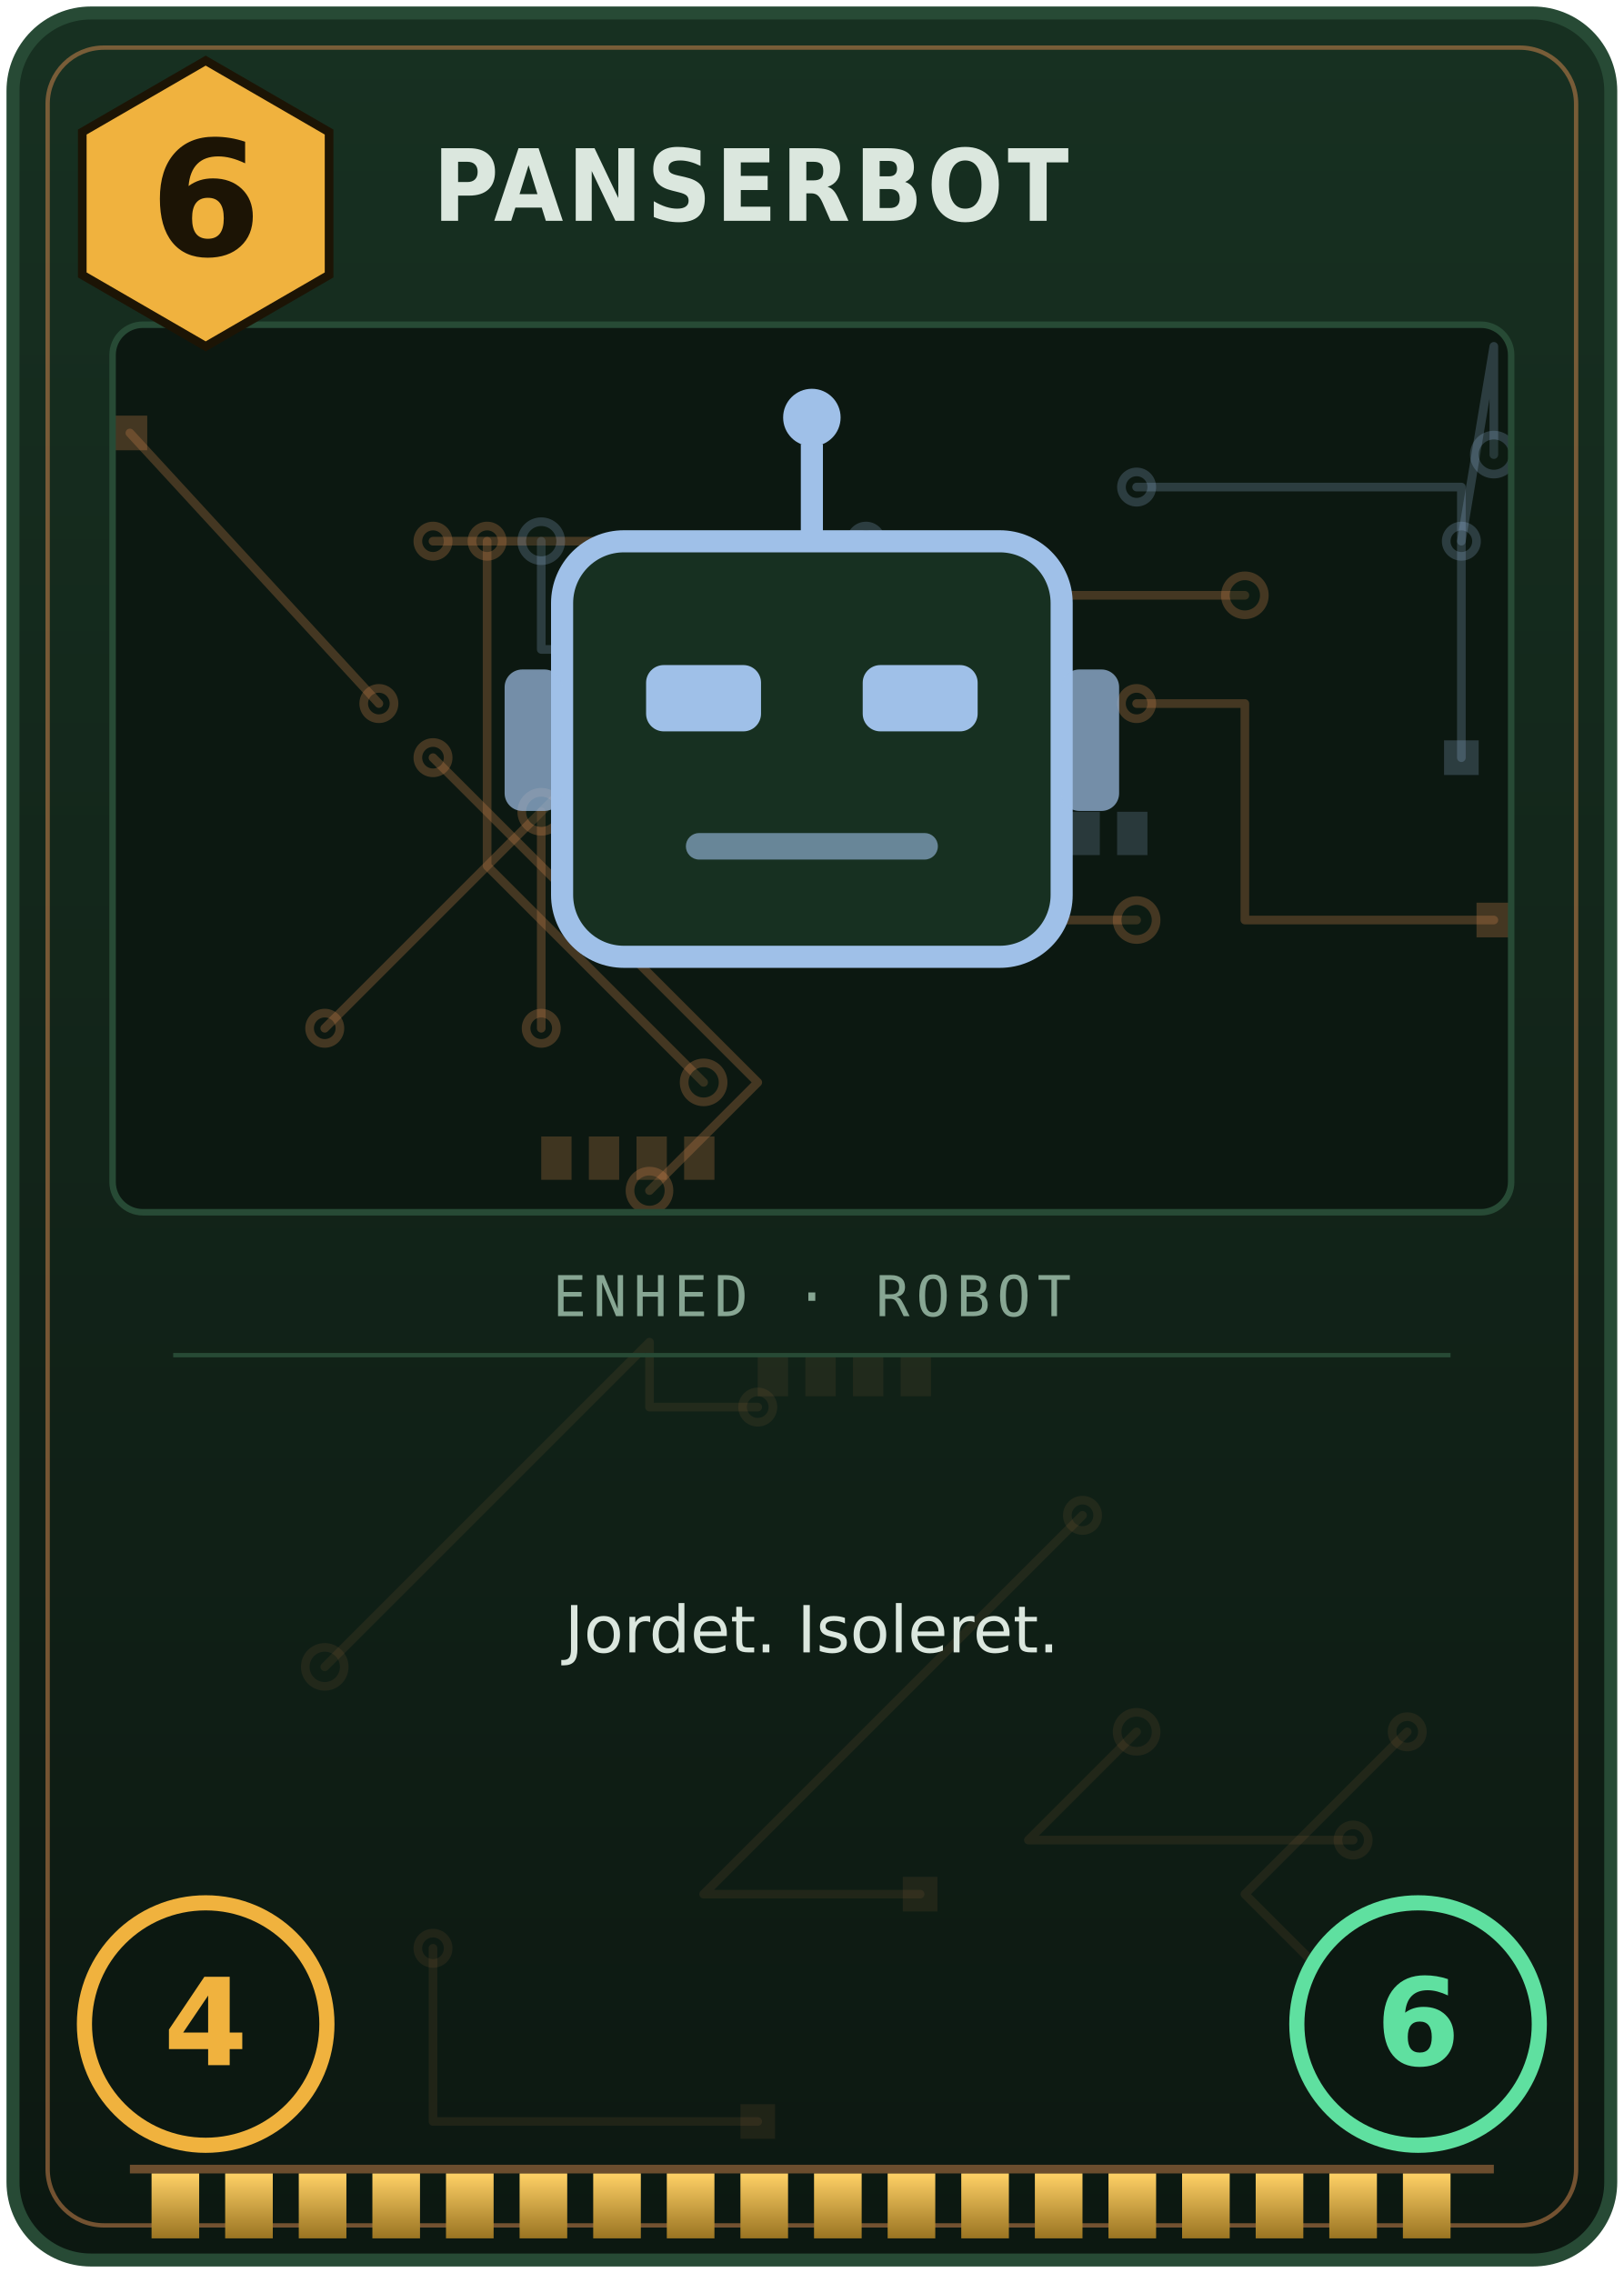
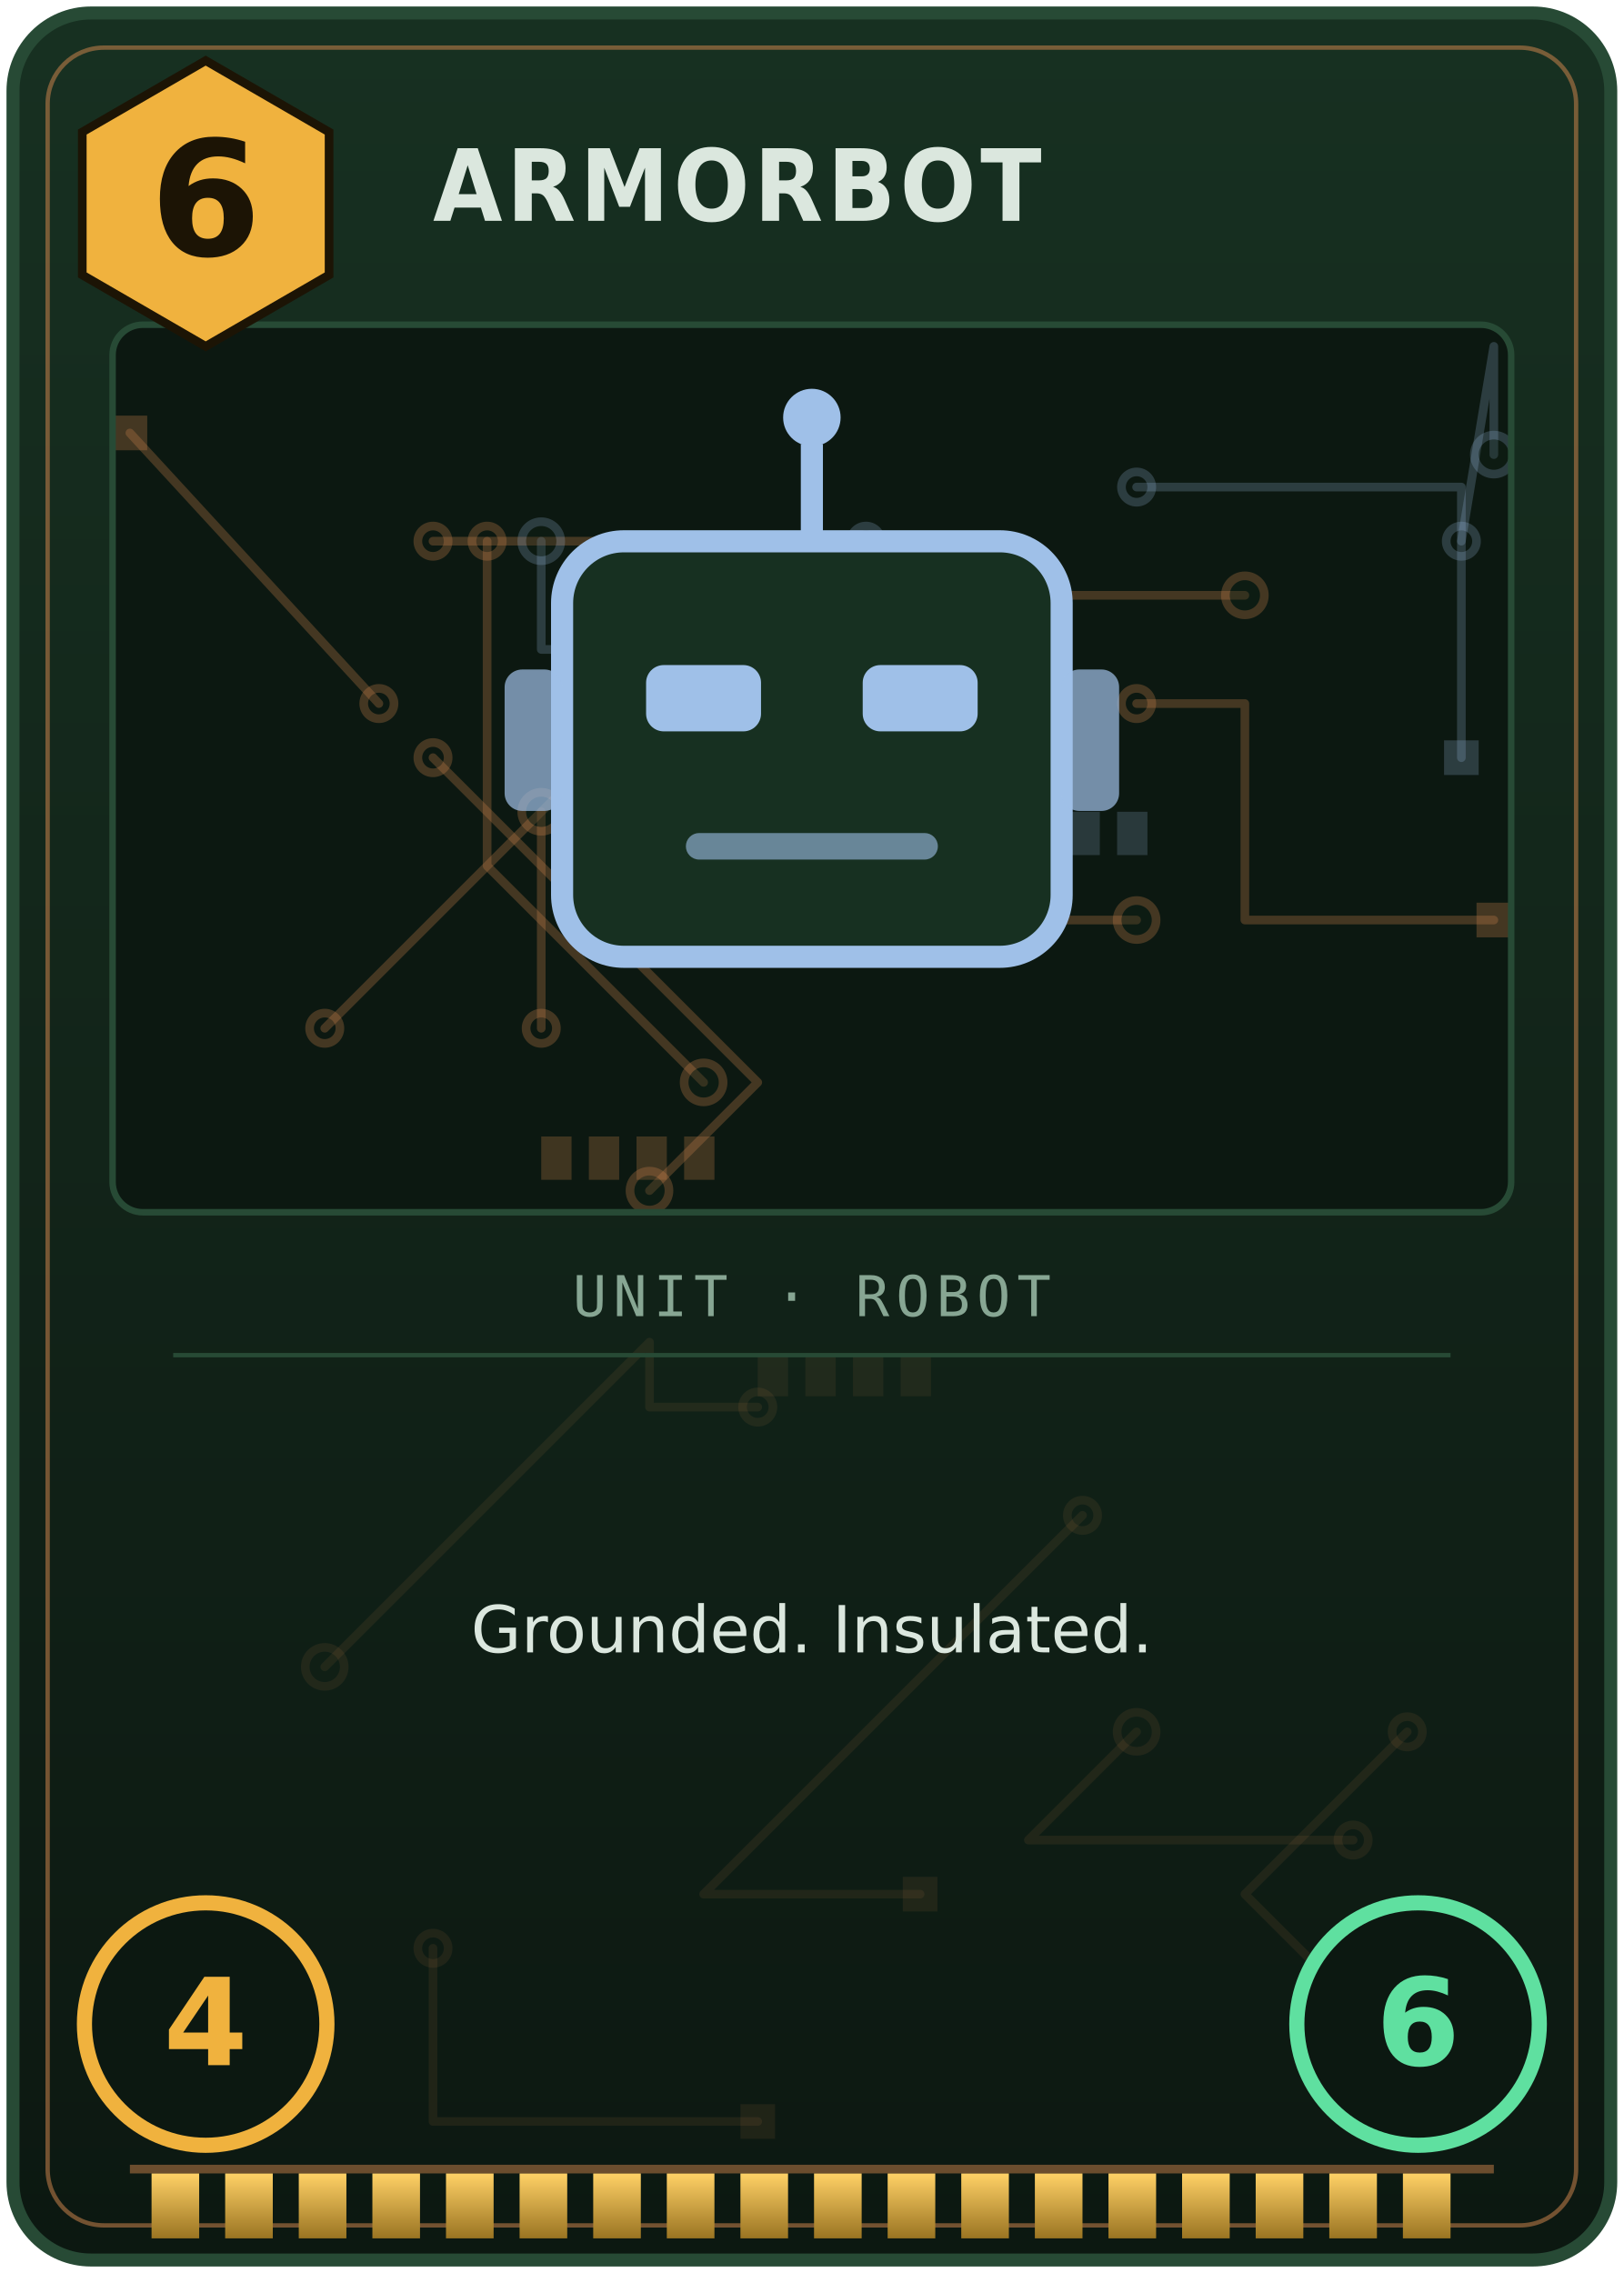
<svg xmlns="http://www.w3.org/2000/svg" width="750" height="1050" viewBox="0 0 750 1050">
  <defs>
    <linearGradient id="bggrad" x1="0" y1="0" x2="0" y2="1">
      <stop offset="0" stop-color="#173021" />
      <stop offset="0.5" stop-color="#122419" />
      <stop offset="1" stop-color="#0c1811" />
    </linearGradient>
    <linearGradient id="guldgrad" x1="0" y1="0" x2="0" y2="1">
      <stop offset="0" stop-color="#ffd166" />
      <stop offset="1" stop-color="#9a7422" />
    </linearGradient>
    <clipPath id="artclip">
      <rect x="52" y="150" width="646" height="410" rx="14" />
    </clipPath>
  </defs>
  <rect x="6" y="6" width="738" height="1038" rx="36" fill="url(#bggrad)" stroke="#274a35" stroke-width="6" />
  <rect x="22" y="22" width="706" height="1006" rx="26" fill="none" stroke="#c9814a" stroke-width="2" opacity="0.55" />
  <circle cx="350" cy="650" r="7" fill="none" stroke="#c9814a" stroke-width="4" opacity="0.1" />
  <path d="M 350 650 L 300 650 L 300 620 L 150 770" fill="none" stroke="#c9814a" stroke-width="4" stroke-linecap="round" stroke-linejoin="round" opacity="0.1" />
  <circle cx="150" cy="770" r="9" fill="#122419" stroke="#c9814a" stroke-width="4" opacity="0.1" />
  <circle cx="500" cy="700" r="7" fill="none" stroke="#c9814a" stroke-width="4" opacity="0.1" />
  <path d="M 500 700 L 450 750 L 325 875 L 425 875" fill="none" stroke="#c9814a" stroke-width="4" stroke-linecap="round" stroke-linejoin="round" opacity="0.1" />
  <rect x="417" y="867" width="16" height="16" fill="#c9814a" opacity="0.1" />
  <circle cx="650" cy="800" r="7" fill="none" stroke="#c9814a" stroke-width="4" opacity="0.1" />
  <path d="M 650 800 L 575 875 L 675 975" fill="none" stroke="#c9814a" stroke-width="4" stroke-linecap="round" stroke-linejoin="round" opacity="0.1" />
  <circle cx="675" cy="975" r="9" fill="#122419" stroke="#c9814a" stroke-width="4" opacity="0.1" />
  <circle cx="200" cy="900" r="7" fill="none" stroke="#c9814a" stroke-width="4" opacity="0.1" />
  <path d="M 200 900 L 200 980 L 350 980" fill="none" stroke="#c9814a" stroke-width="4" stroke-linecap="round" stroke-linejoin="round" opacity="0.1" />
  <rect x="342" y="972" width="16" height="16" fill="#c9814a" opacity="0.1" />
  <circle cx="625" cy="850" r="7" fill="none" stroke="#c9814a" stroke-width="4" opacity="0.1" />
  <path d="M 625 850 L 475 850 L 525 800" fill="none" stroke="#c9814a" stroke-width="4" stroke-linecap="round" stroke-linejoin="round" opacity="0.1" />
  <circle cx="525" cy="800" r="9" fill="#122419" stroke="#c9814a" stroke-width="4" opacity="0.1" />
  <rect x="350" y="625" width="14" height="20" fill="#c9814a" opacity="0.09" />
  <rect x="372" y="625" width="14" height="20" fill="#c9814a" opacity="0.09" />
  <rect x="394" y="625" width="14" height="20" fill="#c9814a" opacity="0.09" />
  <rect x="416" y="625" width="14" height="20" fill="#c9814a" opacity="0.09" />
  <g clip-path="url(#artclip)">
    <rect x="52" y="150" width="646" height="410" fill="#0c1811" />
    <circle cx="200" cy="350" r="7" fill="none" stroke="#c9814a" stroke-width="4" opacity="0.3" />
    <path d="M 200 350 L 350 500 L 300 550" fill="none" stroke="#c9814a" stroke-width="4" stroke-linecap="round" stroke-linejoin="round" opacity="0.3" />
    <circle cx="300" cy="550" r="9" fill="#122419" stroke="#c9814a" stroke-width="4" opacity="0.3" />
    <circle cx="200" cy="250" r="7" fill="none" stroke="#c9814a" stroke-width="4" opacity="0.3" />
    <path d="M 200 250 L 275 250 L 275 400 L 425 400" fill="none" stroke="#c9814a" stroke-width="4" stroke-linecap="round" stroke-linejoin="round" opacity="0.3" />
    <circle cx="425" cy="400" r="9" fill="#122419" stroke="#c9814a" stroke-width="4" opacity="0.3" />
    <circle cx="150" cy="475" r="7" fill="none" stroke="#c9814a" stroke-width="4" opacity="0.3" />
    <path d="M 150 475 L 300 325" fill="none" stroke="#c9814a" stroke-width="4" stroke-linecap="round" stroke-linejoin="round" opacity="0.3" />
    <rect x="292" y="317" width="16" height="16" fill="#c9814a" opacity="0.3" />
    <circle cx="225" cy="250" r="7" fill="none" stroke="#c9814a" stroke-width="4" opacity="0.3" />
    <path d="M 225 250 L 225 400 L 325 500" fill="none" stroke="#c9814a" stroke-width="4" stroke-linecap="round" stroke-linejoin="round" opacity="0.3" />
    <circle cx="325" cy="500" r="9" fill="#122419" stroke="#c9814a" stroke-width="4" opacity="0.3" />
    <circle cx="250" cy="475" r="7" fill="none" stroke="#c9814a" stroke-width="4" opacity="0.3" />
    <path d="M 250 475 L 250 375" fill="none" stroke="#c9814a" stroke-width="4" stroke-linecap="round" stroke-linejoin="round" opacity="0.3" />
    <circle cx="250" cy="375" r="9" fill="#122419" stroke="#c9814a" stroke-width="4" opacity="0.3" />
    <circle cx="425" cy="275" r="7" fill="none" stroke="#c9814a" stroke-width="4" opacity="0.3" />
    <path d="M 425 275 L 575 275" fill="none" stroke="#c9814a" stroke-width="4" stroke-linecap="round" stroke-linejoin="round" opacity="0.3" />
    <circle cx="575" cy="275" r="9" fill="#122419" stroke="#c9814a" stroke-width="4" opacity="0.3" />
    <circle cx="450" cy="425" r="7" fill="none" stroke="#c9814a" stroke-width="4" opacity="0.3" />
    <path d="M 450 425 L 525 425" fill="none" stroke="#c9814a" stroke-width="4" stroke-linecap="round" stroke-linejoin="round" opacity="0.3" />
    <circle cx="525" cy="425" r="9" fill="#122419" stroke="#c9814a" stroke-width="4" opacity="0.3" />
    <circle cx="175" cy="325" r="7" fill="none" stroke="#c9814a" stroke-width="4" opacity="0.3" />
    <path d="M 175 325 L 60 200 L 60 200" fill="none" stroke="#c9814a" stroke-width="4" stroke-linecap="round" stroke-linejoin="round" opacity="0.3" />
    <rect x="52" y="192" width="16" height="16" fill="#c9814a" opacity="0.3" />
    <circle cx="525" cy="325" r="7" fill="none" stroke="#c9814a" stroke-width="4" opacity="0.3" />
    <path d="M 525 325 L 575 325 L 575 425 L 690 425" fill="none" stroke="#c9814a" stroke-width="4" stroke-linecap="round" stroke-linejoin="round" opacity="0.3" />
    <rect x="682" y="417" width="16" height="16" fill="#c9814a" opacity="0.3" />
    <rect x="250" y="525" width="14" height="20" fill="#c9814a" opacity="0.27" />
    <rect x="272" y="525" width="14" height="20" fill="#c9814a" opacity="0.27" />
    <rect x="294" y="525" width="14" height="20" fill="#c9814a" opacity="0.27" />
    <rect x="316" y="525" width="14" height="20" fill="#c9814a" opacity="0.27" />
    <circle cx="525" cy="225" r="7" fill="none" stroke="#9fc0e8" stroke-width="4" opacity="0.22" />
    <path d="M 525 225 L 675 225 L 675 350" fill="none" stroke="#9fc0e8" stroke-width="4" stroke-linecap="round" stroke-linejoin="round" opacity="0.22" />
    <rect x="667" y="342" width="16" height="16" fill="#9fc0e8" opacity="0.22" />
    <circle cx="675" cy="250" r="7" fill="none" stroke="#9fc0e8" stroke-width="4" opacity="0.22" />
    <path d="M 675 250 L 690 160 L 690 210" fill="none" stroke="#9fc0e8" stroke-width="4" stroke-linecap="round" stroke-linejoin="round" opacity="0.22" />
    <circle cx="690" cy="210" r="9" fill="#122419" stroke="#9fc0e8" stroke-width="4" opacity="0.22" />
    <circle cx="400" cy="250" r="7" fill="none" stroke="#9fc0e8" stroke-width="4" opacity="0.22" />
    <path d="M 400 250 L 400 300 L 250 300 L 250 250" fill="none" stroke="#9fc0e8" stroke-width="4" stroke-linecap="round" stroke-linejoin="round" opacity="0.22" />
    <circle cx="250" cy="250" r="9" fill="#122419" stroke="#9fc0e8" stroke-width="4" opacity="0.22" />
    <rect x="450" y="375" width="14" height="20" fill="#9fc0e8" opacity="0.198" />
    <rect x="472" y="375" width="14" height="20" fill="#9fc0e8" opacity="0.198" />
    <rect x="494" y="375" width="14" height="20" fill="#9fc0e8" opacity="0.198" />
    <rect x="516" y="375" width="14" height="20" fill="#9fc0e8" opacity="0.198" />
    <g transform="translate(375 345) scale(1.021) translate(-375 -345)">
      <line x1="375" y1="252" x2="375" y2="208" stroke="#9fc0e8" stroke-width="10" />
      <circle cx="375" cy="196" r="13" fill="#9fc0e8" />
      <rect x="262" y="252" width="226" height="188" rx="28" fill="#173021" stroke="#9fc0e8" stroke-width="10" />
      <rect x="236" y="310" width="26" height="64" rx="8" fill="#9fc0e8" opacity="0.7" />
      <rect x="488" y="310" width="26" height="64" rx="8" fill="#9fc0e8" opacity="0.7" />
      <rect x="300" y="308" width="52" height="30" rx="8" fill="#9fc0e8" />
      <rect x="398" y="308" width="52" height="30" rx="8" fill="#9fc0e8" />
      <rect x="318" y="384" width="114" height="12" rx="6" fill="#9fc0e8" opacity="0.6" />
    </g>
  </g>
  <rect x="52" y="150" width="646" height="410" rx="14" fill="none" stroke="#274a35" stroke-width="3" />
-   <text x="200" y="102" font-family="DejaVu Sans Condensed" font-weight="bold" font-size="46" letter-spacing="2" fill="#dbe7de">PANSERBOT</text>
+   <text x="200" y="102" font-family="DejaVu Sans Condensed" font-weight="bold" font-size="46" letter-spacing="2" fill="#dbe7de">ARMORBOT</text>
  <polygon points="95,28 152,61 152,127 95,160 38,127 38,61" fill="#f0b23e" stroke="#1c1405" stroke-width="4" />
  <text x="95" y="118" text-anchor="middle" font-family="DejaVu Sans" font-weight="bold" font-size="74" fill="#1c1405">6</text>
-   <text x="375" y="608" text-anchor="middle" font-family="DejaVu Sans Mono" font-size="26" letter-spacing="3" fill="#87a693">ENHED · ROBOT</text>
+   <text x="375" y="608" text-anchor="middle" font-family="DejaVu Sans Mono" font-size="26" letter-spacing="3" fill="#87a693">UNIT · ROBOT</text>
  <line x1="80" y1="626" x2="670" y2="626" stroke="#274a35" stroke-width="2" />
-   <text x="375" y="763.3" text-anchor="middle" font-family="DejaVu Sans" font-size="30" fill="#dbe7de">Jordet. Isoleret.</text>
+   <text x="375" y="763.3" text-anchor="middle" font-family="DejaVu Sans" font-size="30" fill="#dbe7de">Grounded. Insulated.</text>
  <circle cx="95" cy="935" r="56" fill="#0c1811" stroke="#f0b23e" stroke-width="7" />
  <text x="95" y="954" text-anchor="middle" font-family="DejaVu Sans" font-weight="bold" font-size="56" fill="#f0b23e">4</text>
  <circle cx="655" cy="935" r="56" fill="#0c1811" stroke="#5fe0a0" stroke-width="7" />
  <text x="655" y="954" text-anchor="middle" font-family="DejaVu Sans" font-weight="bold" font-size="56" fill="#5fe0a0">6</text>
  <rect x="70" y="1004" width="22" height="30" fill="url(#guldgrad)" />
  <rect x="104" y="1004" width="22" height="30" fill="url(#guldgrad)" />
  <rect x="138" y="1004" width="22" height="30" fill="url(#guldgrad)" />
  <rect x="172" y="1004" width="22" height="30" fill="url(#guldgrad)" />
  <rect x="206" y="1004" width="22" height="30" fill="url(#guldgrad)" />
  <rect x="240" y="1004" width="22" height="30" fill="url(#guldgrad)" />
  <rect x="274" y="1004" width="22" height="30" fill="url(#guldgrad)" />
  <rect x="308" y="1004" width="22" height="30" fill="url(#guldgrad)" />
  <rect x="342" y="1004" width="22" height="30" fill="url(#guldgrad)" />
  <rect x="376" y="1004" width="22" height="30" fill="url(#guldgrad)" />
  <rect x="410" y="1004" width="22" height="30" fill="url(#guldgrad)" />
  <rect x="444" y="1004" width="22" height="30" fill="url(#guldgrad)" />
  <rect x="478" y="1004" width="22" height="30" fill="url(#guldgrad)" />
  <rect x="512" y="1004" width="22" height="30" fill="url(#guldgrad)" />
  <rect x="546" y="1004" width="22" height="30" fill="url(#guldgrad)" />
  <rect x="580" y="1004" width="22" height="30" fill="url(#guldgrad)" />
  <rect x="614" y="1004" width="22" height="30" fill="url(#guldgrad)" />
  <rect x="648" y="1004" width="22" height="30" fill="url(#guldgrad)" />
  <rect x="60" y="1000" width="630" height="4" fill="#c9814a" opacity="0.5" />
</svg>
